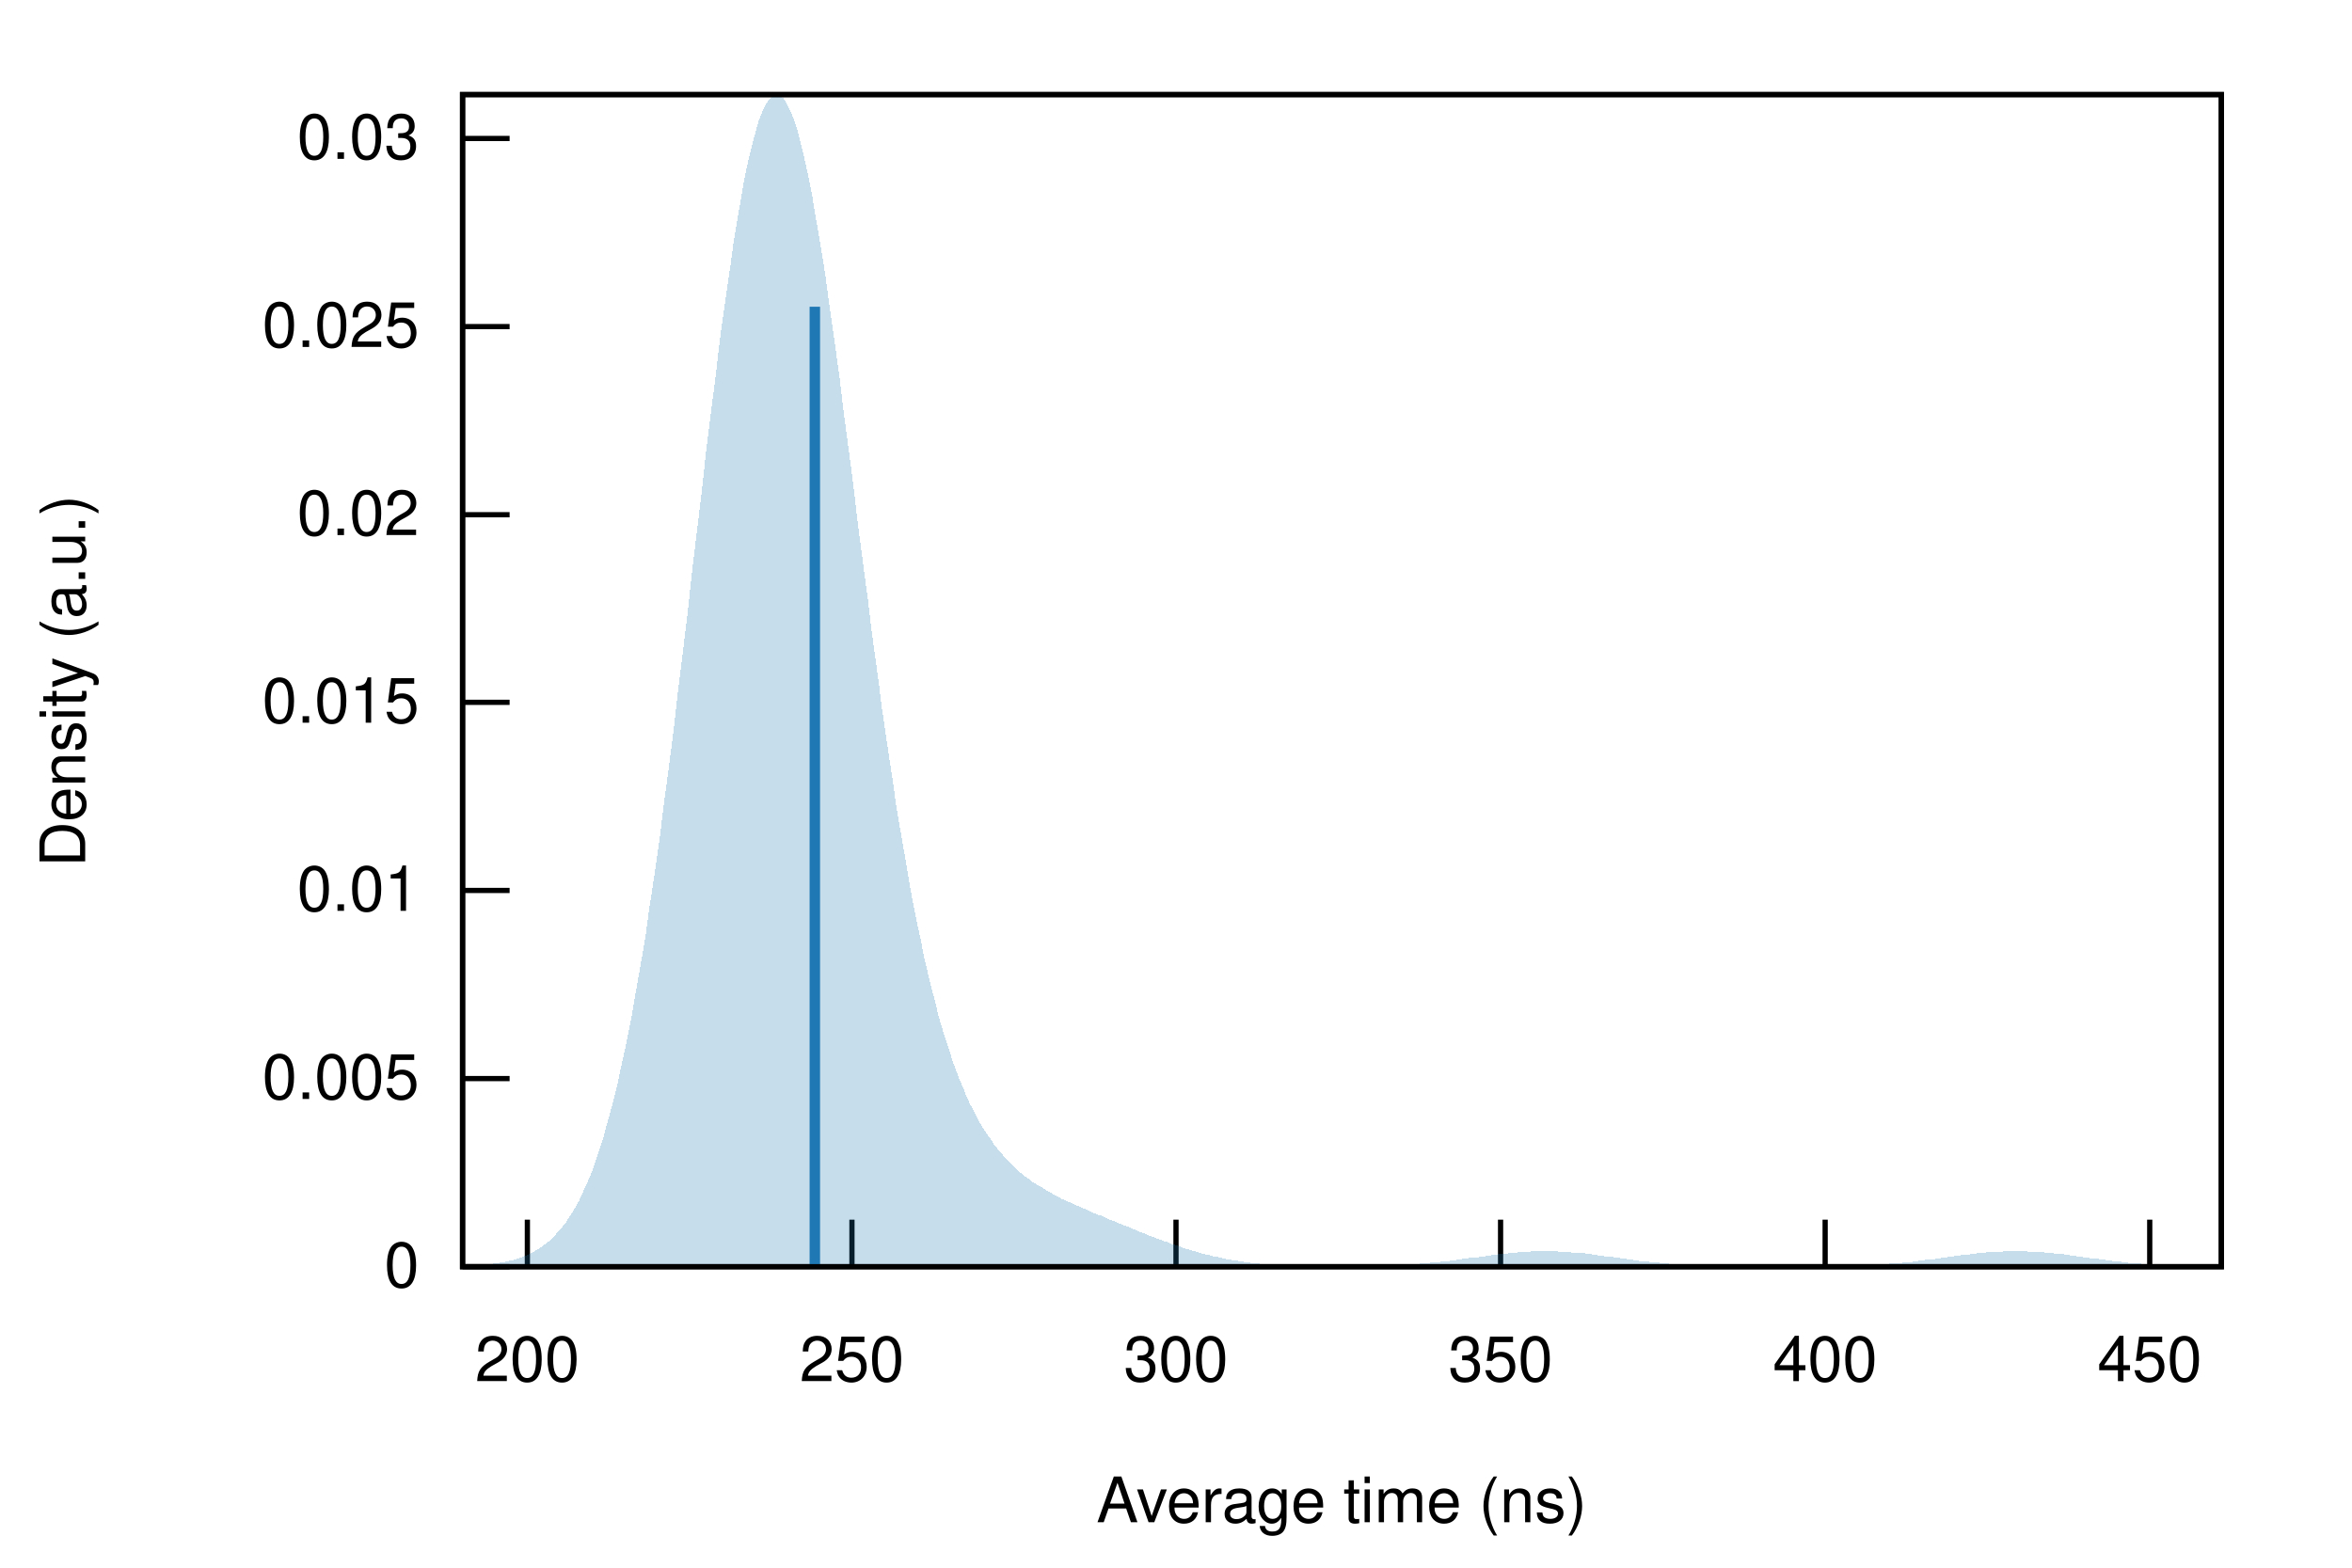
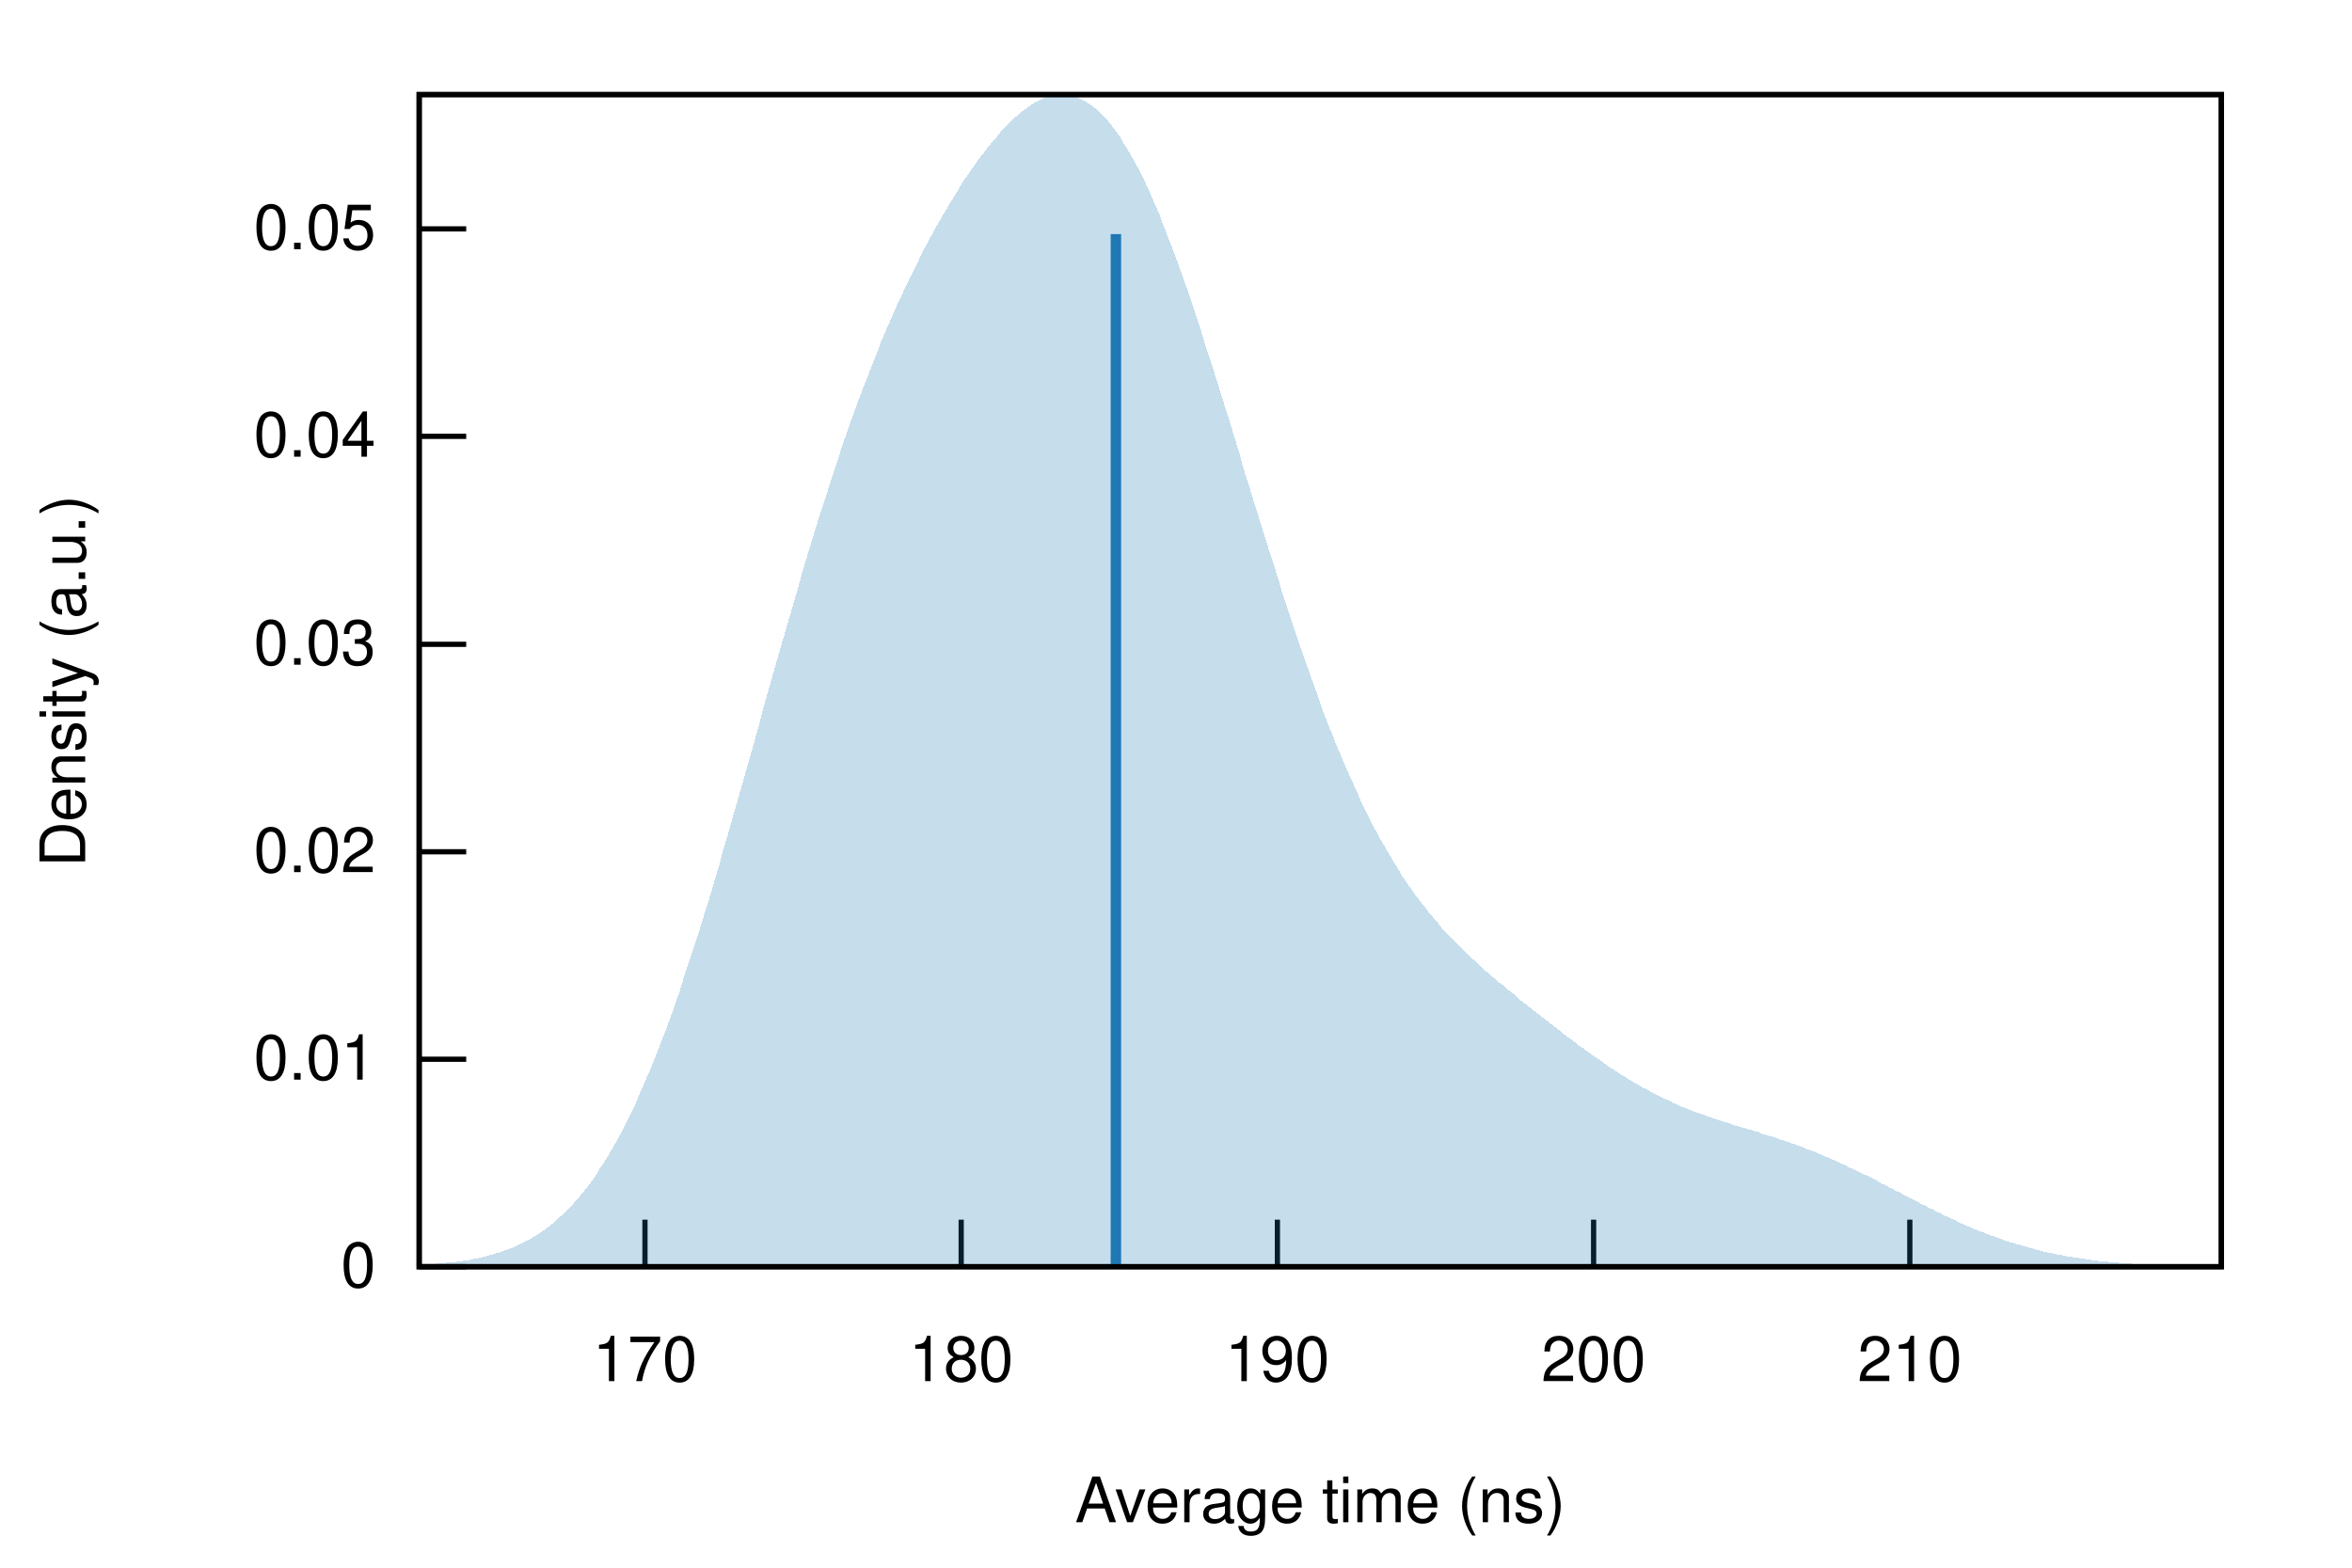
<svg xmlns="http://www.w3.org/2000/svg" xmlns:xlink="http://www.w3.org/1999/xlink" viewBox="0 0 450 300">
  <g id="gnuplot_canvas">
    <rect x="0" y="0" width="450" height="300" fill="none" />
    <defs>
      <circle id="gpDot" r="0.5" stroke-width="0.5" />
      <path id="gpPt0" stroke-width="0.222" stroke="currentColor" d="M-1,0 h2 M0,-1 v2" />
      <path id="gpPt1" stroke-width="0.222" stroke="currentColor" d="M-1,-1 L1,1 M1,-1 L-1,1" />
      <path id="gpPt2" stroke-width="0.222" stroke="currentColor" d="M-1,0 L1,0 M0,-1 L0,1 M-1,-1 L1,1 M-1,1 L1,-1" />
      <rect id="gpPt3" stroke-width="0.222" stroke="currentColor" x="-1" y="-1" width="2" height="2" />
      <rect id="gpPt4" stroke-width="0.222" stroke="currentColor" fill="currentColor" x="-1" y="-1" width="2" height="2" />
      <circle id="gpPt5" stroke-width="0.222" stroke="currentColor" cx="0" cy="0" r="1" />
      <use xlink:href="#gpPt5" id="gpPt6" fill="currentColor" stroke="none" />
      <path id="gpPt7" stroke-width="0.222" stroke="currentColor" d="M0,-1.33 L-1.33,0.67 L1.33,0.67 z" />
      <use xlink:href="#gpPt7" id="gpPt8" fill="currentColor" stroke="none" />
      <use xlink:href="#gpPt7" id="gpPt9" stroke="currentColor" transform="rotate(180)" />
      <use xlink:href="#gpPt9" id="gpPt10" fill="currentColor" stroke="none" />
      <use xlink:href="#gpPt3" id="gpPt11" stroke="currentColor" transform="rotate(45)" />
      <use xlink:href="#gpPt11" id="gpPt12" fill="currentColor" stroke="none" />
      <path id="gpPt13" stroke-width="0.222" stroke="currentColor" d="M0,1.330 L1.265,0.411 L0.782,-1.067 L-0.782,-1.076 L-1.265,0.411 z" />
      <use xlink:href="#gpPt13" id="gpPt14" fill="currentColor" stroke="none" />
      <filter id="textbox" filterUnits="objectBoundingBox" x="0" y="0" height="1" width="1">
        <feFlood flood-color="white" flood-opacity="1" result="bgnd" />
        <feComposite in="SourceGraphic" in2="bgnd" operator="atop" />
      </filter>
      <filter id="greybox" filterUnits="objectBoundingBox" x="0" y="0" height="1" width="1">
        <feFlood flood-color="lightgrey" flood-opacity="1" result="grey" />
        <feComposite in="SourceGraphic" in2="grey" operator="atop" />
      </filter>
    </defs>
    <g fill="none" color="white" stroke="currentColor" stroke-width="1.00" stroke-linecap="butt" stroke-linejoin="miter">
</g>
    <g fill="none" color="black" stroke="currentColor" stroke-width="1.00" stroke-linecap="butt" stroke-linejoin="miter">
-       <path stroke="black" d="M88.5,242.4 L97.5,242.4  " />
-       <g transform="translate(80.2,246.3)" stroke="none" fill="black" font-family="Helvetica" font-size="12.00" text-anchor="end">
+       <path stroke="black" d="M80.2,242.4 L89.2,242.4  " />
+       <g transform="translate(71.9,246.3)" stroke="none" fill="black" font-family="Helvetica" font-size="12.00" text-anchor="end">
        <text>
          <tspan font-family="Helvetica"> 0</tspan>
        </text>
      </g>
    </g>
    <g fill="none" color="black" stroke="currentColor" stroke-width="1.00" stroke-linecap="butt" stroke-linejoin="miter">
-       <path stroke="black" d="M88.5,206.4 L97.5,206.4  " />
-       <g transform="translate(80.2,210.3)" stroke="none" fill="black" font-family="Helvetica" font-size="12.00" text-anchor="end">
-         <text>
-           <tspan font-family="Helvetica"> 0.005</tspan>
-         </text>
-       </g>
-     </g>
-     <g fill="none" color="black" stroke="currentColor" stroke-width="1.00" stroke-linecap="butt" stroke-linejoin="miter">
-       <path stroke="black" d="M88.5,170.4 L97.5,170.4  " />
-       <g transform="translate(80.2,174.3)" stroke="none" fill="black" font-family="Helvetica" font-size="12.00" text-anchor="end">
+       <path stroke="black" d="M80.2,202.7 L89.2,202.7  " />
+       <g transform="translate(71.9,206.6)" stroke="none" fill="black" font-family="Helvetica" font-size="12.00" text-anchor="end">
        <text>
          <tspan font-family="Helvetica"> 0.01</tspan>
        </text>
      </g>
    </g>
    <g fill="none" color="black" stroke="currentColor" stroke-width="1.00" stroke-linecap="butt" stroke-linejoin="miter">
-       <path stroke="black" d="M88.5,134.4 L97.5,134.4  " />
-       <g transform="translate(80.2,138.3)" stroke="none" fill="black" font-family="Helvetica" font-size="12.00" text-anchor="end">
-         <text>
-           <tspan font-family="Helvetica"> 0.015</tspan>
-         </text>
-       </g>
-     </g>
-     <g fill="none" color="black" stroke="currentColor" stroke-width="1.00" stroke-linecap="butt" stroke-linejoin="miter">
-       <path stroke="black" d="M88.5,98.5 L97.5,98.5  " />
-       <g transform="translate(80.2,102.4)" stroke="none" fill="black" font-family="Helvetica" font-size="12.00" text-anchor="end">
+       <path stroke="black" d="M80.2,163.0 L89.2,163.0  " />
+       <g transform="translate(71.9,166.9)" stroke="none" fill="black" font-family="Helvetica" font-size="12.00" text-anchor="end">
        <text>
          <tspan font-family="Helvetica"> 0.02</tspan>
        </text>
      </g>
    </g>
    <g fill="none" color="black" stroke="currentColor" stroke-width="1.00" stroke-linecap="butt" stroke-linejoin="miter">
-       <path stroke="black" d="M88.5,62.5 L97.5,62.5  " />
-       <g transform="translate(80.2,66.4)" stroke="none" fill="black" font-family="Helvetica" font-size="12.00" text-anchor="end">
-         <text>
-           <tspan font-family="Helvetica"> 0.025</tspan>
-         </text>
-       </g>
-     </g>
-     <g fill="none" color="black" stroke="currentColor" stroke-width="1.00" stroke-linecap="butt" stroke-linejoin="miter">
-       <path stroke="black" d="M88.5,26.5 L97.5,26.5  " />
-       <g transform="translate(80.2,30.4)" stroke="none" fill="black" font-family="Helvetica" font-size="12.00" text-anchor="end">
+       <path stroke="black" d="M80.2,123.3 L89.2,123.3  " />
+       <g transform="translate(71.9,127.2)" stroke="none" fill="black" font-family="Helvetica" font-size="12.00" text-anchor="end">
        <text>
          <tspan font-family="Helvetica"> 0.03</tspan>
        </text>
      </g>
    </g>
    <g fill="none" color="black" stroke="currentColor" stroke-width="1.00" stroke-linecap="butt" stroke-linejoin="miter">
-       <path stroke="black" d="M100.9,242.4 L100.9,233.4  " />
-       <g transform="translate(100.9,264.3)" stroke="none" fill="black" font-family="Helvetica" font-size="12.00" text-anchor="middle">
+       <path stroke="black" d="M80.2,83.5 L89.2,83.5  " />
+       <g transform="translate(71.9,87.4)" stroke="none" fill="black" font-family="Helvetica" font-size="12.00" text-anchor="end">
+         <text>
+           <tspan font-family="Helvetica"> 0.04</tspan>
+         </text>
+       </g>
+     </g>
+     <g fill="none" color="black" stroke="currentColor" stroke-width="1.00" stroke-linecap="butt" stroke-linejoin="miter">
+       <path stroke="black" d="M80.2,43.8 L89.2,43.8  " />
+       <g transform="translate(71.9,47.7)" stroke="none" fill="black" font-family="Helvetica" font-size="12.00" text-anchor="end">
+         <text>
+           <tspan font-family="Helvetica"> 0.05</tspan>
+         </text>
+       </g>
+     </g>
+     <g fill="none" color="black" stroke="currentColor" stroke-width="1.00" stroke-linecap="butt" stroke-linejoin="miter">
+       <path stroke="black" d="M123.4,242.4 L123.4,233.4  " />
+       <g transform="translate(123.4,264.3)" stroke="none" fill="black" font-family="Helvetica" font-size="12.00" text-anchor="middle">
+         <text>
+           <tspan font-family="Helvetica"> 170</tspan>
+         </text>
+       </g>
+     </g>
+     <g fill="none" color="black" stroke="currentColor" stroke-width="1.00" stroke-linecap="butt" stroke-linejoin="miter">
+       <path stroke="black" d="M183.9,242.4 L183.9,233.4  " />
+       <g transform="translate(183.9,264.3)" stroke="none" fill="black" font-family="Helvetica" font-size="12.00" text-anchor="middle">
+         <text>
+           <tspan font-family="Helvetica"> 180</tspan>
+         </text>
+       </g>
+     </g>
+     <g fill="none" color="black" stroke="currentColor" stroke-width="1.00" stroke-linecap="butt" stroke-linejoin="miter">
+       <path stroke="black" d="M244.4,242.4 L244.4,233.4  " />
+       <g transform="translate(244.4,264.3)" stroke="none" fill="black" font-family="Helvetica" font-size="12.00" text-anchor="middle">
+         <text>
+           <tspan font-family="Helvetica"> 190</tspan>
+         </text>
+       </g>
+     </g>
+     <g fill="none" color="black" stroke="currentColor" stroke-width="1.00" stroke-linecap="butt" stroke-linejoin="miter">
+       <path stroke="black" d="M304.9,242.4 L304.9,233.4  " />
+       <g transform="translate(304.9,264.3)" stroke="none" fill="black" font-family="Helvetica" font-size="12.00" text-anchor="middle">
        <text>
          <tspan font-family="Helvetica"> 200</tspan>
        </text>
      </g>
    </g>
    <g fill="none" color="black" stroke="currentColor" stroke-width="1.00" stroke-linecap="butt" stroke-linejoin="miter">
-       <path stroke="black" d="M163.0,242.4 L163.0,233.4  " />
-       <g transform="translate(163.0,264.3)" stroke="none" fill="black" font-family="Helvetica" font-size="12.00" text-anchor="middle">
+       <path stroke="black" d="M365.4,242.4 L365.4,233.4  " />
+       <g transform="translate(365.4,264.3)" stroke="none" fill="black" font-family="Helvetica" font-size="12.00" text-anchor="middle">
        <text>
-           <tspan font-family="Helvetica"> 250</tspan>
-         </text>
-       </g>
-     </g>
-     <g fill="none" color="black" stroke="currentColor" stroke-width="1.00" stroke-linecap="butt" stroke-linejoin="miter">
-       <path stroke="black" d="M225.0,242.4 L225.0,233.4  " />
-       <g transform="translate(225.0,264.3)" stroke="none" fill="black" font-family="Helvetica" font-size="12.00" text-anchor="middle">
-         <text>
-           <tspan font-family="Helvetica"> 300</tspan>
-         </text>
-       </g>
-     </g>
-     <g fill="none" color="black" stroke="currentColor" stroke-width="1.00" stroke-linecap="butt" stroke-linejoin="miter">
-       <path stroke="black" d="M287.1,242.4 L287.1,233.4  " />
-       <g transform="translate(287.1,264.3)" stroke="none" fill="black" font-family="Helvetica" font-size="12.00" text-anchor="middle">
-         <text>
-           <tspan font-family="Helvetica"> 350</tspan>
-         </text>
-       </g>
-     </g>
-     <g fill="none" color="black" stroke="currentColor" stroke-width="1.00" stroke-linecap="butt" stroke-linejoin="miter">
-       <path stroke="black" d="M349.2,242.4 L349.2,233.4  " />
-       <g transform="translate(349.2,264.3)" stroke="none" fill="black" font-family="Helvetica" font-size="12.00" text-anchor="middle">
-         <text>
-           <tspan font-family="Helvetica"> 400</tspan>
-         </text>
-       </g>
-     </g>
-     <g fill="none" color="black" stroke="currentColor" stroke-width="1.00" stroke-linecap="butt" stroke-linejoin="miter">
-       <path stroke="black" d="M411.3,242.4 L411.3,233.4  " />
-       <g transform="translate(411.3,264.3)" stroke="none" fill="black" font-family="Helvetica" font-size="12.00" text-anchor="middle">
-         <text>
-           <tspan font-family="Helvetica"> 450</tspan>
+           <tspan font-family="Helvetica"> 210</tspan>
        </text>
      </g>
    </g>
    <g fill="none" color="black" stroke="currentColor" stroke-width="1.00" stroke-linecap="butt" stroke-linejoin="miter">
</g>
    <g fill="none" color="black" stroke="currentColor" stroke-width="1.00" stroke-linecap="butt" stroke-linejoin="miter">
-       <path stroke="black" d="M88.5,18.1 L88.5,242.4 L425.0,242.4 L425.0,18.1 L88.5,18.1 Z  " />
+       <path stroke="black" d="M80.2,18.1 L80.2,242.4 L425.0,242.4 L425.0,18.1 L80.2,18.1 Z  " />
    </g>
    <g fill="none" color="black" stroke="currentColor" stroke-width="1.00" stroke-linecap="butt" stroke-linejoin="miter">
      <g transform="translate(16.3,130.3) rotate(270)" stroke="none" fill="black" font-family="Helvetica" font-size="12.00" text-anchor="middle">
        <text>
          <tspan font-family="Helvetica">Density (a.u.)</tspan>
        </text>
      </g>
    </g>
    <g fill="none" color="black" stroke="currentColor" stroke-width="1.00" stroke-linecap="butt" stroke-linejoin="miter">
-       <g transform="translate(256.7,291.3)" stroke="none" fill="black" font-family="Helvetica" font-size="12.00" text-anchor="middle">
+       <g transform="translate(252.6,291.3)" stroke="none" fill="black" font-family="Helvetica" font-size="12.00" text-anchor="middle">
        <text>
          <tspan font-family="Helvetica">Average time (ns)</tspan>
        </text>
      </g>
    </g>
    <g fill="none" color="black" stroke="currentColor" stroke-width="1.00" stroke-linecap="butt" stroke-linejoin="miter">
</g>
    <g id="gnuplot_plot_1">
      <g fill="none" color="black" stroke="currentColor" stroke-width="1.00" stroke-linecap="butt" stroke-linejoin="miter">
        <g stroke="none" shape-rendering="crispEdges">
-           <polygon fill="rgb( 31, 120, 180)" fill-opacity="0.25" points="88.5,242.3 89.2,242.2 89.8,242.2 90.5,242.2 91.2,242.1 91.9,242.1 92.5,242.0 93.2,242.0 93.9,241.9 94.6,241.8 95.2,241.7 95.9,241.6 96.6,241.5 97.3,241.3 97.9,241.2 98.6,241.0 99.3,240.8 100.0,240.5 100.6,240.3 101.3,240.0 102.0,239.6 102.7,239.2 103.3,238.8 104.0,238.3 104.7,237.8 105.4,237.2 106.0,236.6 106.7,235.8 107.4,235.0 108.1,234.2 108.7,233.2 109.4,232.2 110.1,231.0 110.8,229.8 111.4,228.4 112.1,226.9 112.8,225.3 113.5,223.6 114.1,221.7 114.8,219.7 115.5,217.5 116.1,215.2 116.8,212.7 117.5,210.1 118.2,207.3 118.8,204.3 119.5,201.2 120.2,197.8 120.9,194.3 121.5,190.6 122.2,186.7 122.9,182.7 123.6,178.5 124.2,174.0 124.9,169.5 125.6,164.7 126.3,159.8 126.9,154.7 127.6,149.6 128.3,144.2 129.0,138.8 129.6,133.2 130.3,127.6 131.0,121.9 131.7,116.1 132.3,110.3 133.0,104.5 133.7,98.7 134.4,92.9 135.0,87.2 135.7,81.5 136.4,76.0 137.1,70.5 137.7,65.2 138.4,60.1 139.1,55.2 139.8,50.5 140.4,46.0 141.1,41.8 141.8,37.9 142.4,34.3 143.1,31.0 143.8,28.1 144.5,25.5 145.1,23.3 145.8,21.5 146.5,20.0 147.2,19.0 147.8,18.3 148.5,18.1 149.2,18.3 149.9,18.8 150.5,19.8 151.2,21.2 151.9,22.9 152.6,25.0 153.2,27.5 153.9,30.3 154.6,33.5 155.3,36.9 155.9,40.6 156.6,44.6 157.3,48.8 158.0,53.3 158.6,57.9 159.3,62.7 160.0,67.7 160.7,72.8 161.3,78.0 162.0,83.2 162.7,88.5 163.4,93.9 164.0,99.2 164.7,104.6 165.4,109.9 166.1,115.1 166.7,120.3 167.4,125.4 168.1,130.4 168.7,135.3 169.4,140.1 170.1,144.8 170.8,149.3 171.4,153.7 172.1,157.9 172.8,162.0 173.5,165.9 174.1,169.7 174.8,173.3 175.5,176.8 176.2,180.0 176.8,183.2 177.5,186.1 178.2,189.0 178.9,191.6 179.5,194.2 180.2,196.6 180.9,198.8 181.6,200.9 182.2,202.9 182.9,204.8 183.6,206.6 184.3,208.2 184.9,209.8 185.6,211.3 186.3,212.6 187.0,213.9 187.6,215.1 188.3,216.2 189.0,217.3 189.7,218.2 190.3,219.2 191.0,220.0 191.7,220.8 192.3,221.6 193.0,222.3 193.7,223.0 194.4,223.6 195.0,224.2 195.7,224.8 196.4,225.3 197.1,225.8 197.7,226.3 198.4,226.7 199.1,227.1 199.8,227.5 200.4,227.9 201.1,228.3 201.8,228.7 202.5,229.0 203.1,229.4 203.8,229.7 204.5,230.0 205.2,230.3 205.8,230.6 206.5,230.9 207.2,231.2 207.9,231.5 208.5,231.8 209.2,232.1 209.9,232.4 210.6,232.6 211.2,232.9 211.9,233.2 212.6,233.5 213.3,233.7 213.9,234.0 214.6,234.3 215.3,234.6 216.0,234.8 216.6,235.1 217.3,235.4 218.0,235.7 218.6,235.9 219.3,236.2 220.0,236.5 220.7,236.7 221.3,237.0 222.0,237.2 222.7,237.5 223.4,237.7 224.0,238.0 224.7,238.2 225.4,238.4 226.1,238.7 226.7,238.9 227.4,239.1 228.1,239.3 228.8,239.5 229.4,239.7 230.1,239.9 230.8,240.1 231.5,240.2 232.1,240.4 232.8,240.5 233.5,240.7 234.2,240.8 234.8,241.0 235.5,241.1 236.2,241.2 236.9,241.3 237.5,241.4 238.2,241.5 238.9,241.6 239.6,241.7 240.2,241.7 240.9,241.8 241.6,241.9 242.3,241.9 242.9,242.0 243.6,242.0 244.3,242.1 244.9,242.1 245.6,242.1 246.3,242.2 247.0,242.2 247.6,242.2 248.3,242.2 249.0,242.3 249.7,242.3 250.3,242.3 251.0,242.3 251.7,242.3 252.4,242.3 253.0,242.3 253.7,242.3 254.4,242.3 255.1,242.3 255.7,242.3 256.4,242.3 257.1,242.3 257.8,242.3 258.4,242.3 259.1,242.3 259.8,242.3 260.5,242.3 261.1,242.3 261.8,242.3 262.5,242.3 263.2,242.3 263.8,242.2 264.5,242.2 265.2,242.2 265.9,242.2 266.5,242.1 267.2,242.1 267.9,242.1 268.6,242.0 269.2,242.0 269.9,242.0 270.6,241.9 271.2,241.9 271.9,241.8 272.6,241.8 273.3,241.7 273.9,241.6 274.6,241.6 275.3,241.5 276.0,241.4 276.6,241.3 277.3,241.3 278.0,241.2 278.7,241.1 279.3,241.0 280.0,240.9 280.7,240.8 281.4,240.7 282.0,240.6 282.7,240.6 283.4,240.5 284.1,240.4 284.7,240.3 285.4,240.2 286.1,240.1 286.8,240.0 287.4,239.9 288.1,239.9 288.8,239.8 289.5,239.7 290.1,239.7 290.8,239.6 291.5,239.6 292.2,239.5 292.8,239.5 293.5,239.4 294.2,239.4 294.9,239.4 295.5,239.4 296.2,239.4 296.9,239.4 297.5,239.4 298.2,239.5 298.9,239.5 299.6,239.5 300.2,239.6 300.9,239.7 301.6,239.7 302.3,239.8 302.9,239.8 303.6,239.9 304.3,240.0 305.0,240.1 305.6,240.2 306.3,240.3 307.0,240.4 307.7,240.4 308.3,240.5 309.0,240.6 309.7,240.7 310.4,240.8 311.0,240.9 311.7,241.0 312.4,241.1 313.1,241.2 313.7,241.3 314.4,241.3 315.1,241.4 315.8,241.5 316.4,241.6 317.1,241.6 317.8,241.7 318.5,241.7 319.1,241.8 319.8,241.9 320.5,241.9 321.2,242.0 321.8,242.0 322.5,242.0 323.2,242.1 323.8,242.1 324.5,242.1 325.2,242.2 325.9,242.2 326.5,242.2 327.2,242.2 327.9,242.3 328.6,242.3 329.2,242.3 329.9,242.3 330.6,242.3 331.3,242.3 331.9,242.3 332.6,242.3 333.3,242.4 334.0,242.4 334.6,242.4 335.3,242.4 336.0,242.4 336.7,242.4 337.3,242.4 338.0,242.4 338.7,242.4 339.4,242.4 340.0,242.4 340.7,242.4 341.4,242.4 342.1,242.4 342.7,242.4 343.4,242.4 344.1,242.4 344.8,242.4 345.4,242.4 346.1,242.4 346.8,242.4 347.4,242.4 348.1,242.3 348.8,242.3 349.5,242.3 350.1,242.3 350.8,242.3 351.5,242.3 352.2,242.3 352.8,242.3 353.5,242.2 354.2,242.2 354.9,242.2 355.5,242.2 356.2,242.2 356.9,242.1 357.6,242.1 358.2,242.1 358.9,242.0 359.6,242.0 360.3,241.9 360.9,241.9 361.6,241.8 362.3,241.8 363.0,241.7 363.6,241.7 364.3,241.6 365.0,241.5 365.7,241.5 366.3,241.4 367.0,241.3 367.7,241.2 368.4,241.1 369.0,241.1 369.7,241.0 370.4,240.9 371.1,240.8 371.7,240.7 372.4,240.6 373.1,240.5 373.7,240.4 374.4,240.3 375.1,240.2 375.8,240.1 376.4,240.1 377.1,240.0 377.8,239.9 378.5,239.8 379.1,239.8 379.8,239.7 380.5,239.6 381.2,239.6 381.8,239.5 382.5,239.5 383.2,239.5 383.9,239.4 384.5,239.4 385.2,239.4 385.9,239.4 386.6,239.4 387.2,239.4 387.9,239.5 388.6,239.5 389.3,239.5 389.9,239.6 390.6,239.6 391.3,239.7 392.0,239.7 392.6,239.8 393.3,239.9 394.0,240.0 394.7,240.0 395.3,240.1 396.0,240.2 396.7,240.3 397.4,240.4 398.0,240.5 398.7,240.6 399.4,240.7 400.0,240.8 400.7,240.9 401.4,240.9 402.1,241.0 402.7,241.1 403.4,241.2 404.1,241.3 404.8,241.4 405.4,241.4 406.1,241.5 406.8,241.6 407.5,241.7 408.1,241.7 408.8,241.8 409.5,241.8 410.2,241.9 410.8,241.9 411.5,242.0 412.2,242.0 412.9,242.1 413.5,242.1 414.2,242.1 414.9,242.2 415.6,242.2 416.2,242.2 416.9,242.2 417.6,242.2 418.3,242.3 418.9,242.3 419.6,242.3 420.3,242.3 421.0,242.3 421.6,242.3 422.3,242.3 423.0,242.3 423.7,242.4 424.3,242.4 425.0,242.4 425.0,242.4 424.3,242.4 423.7,242.4 423.0,242.4 422.3,242.4 421.6,242.4 421.0,242.4 420.3,242.4 419.6,242.4 418.9,242.4 418.3,242.4 417.6,242.4 416.9,242.4 416.2,242.4 415.6,242.4 414.9,242.4 414.2,242.4 413.5,242.4 412.9,242.4 412.2,242.4 411.5,242.4 410.8,242.4 410.2,242.4 409.5,242.4 408.8,242.4 408.1,242.4 407.5,242.4 406.8,242.4 406.1,242.4 405.4,242.4 404.8,242.4 404.1,242.4 403.4,242.4 402.7,242.4 402.1,242.4 401.4,242.4 400.7,242.4 400.0,242.4 399.4,242.4 398.7,242.4 398.0,242.4 397.4,242.4 396.7,242.4 396.0,242.4 395.3,242.4 394.7,242.4 394.0,242.4 393.3,242.4 392.6,242.4 392.0,242.4 391.3,242.4 390.6,242.4 389.9,242.4 389.3,242.4 388.6,242.4 387.9,242.4 387.2,242.4 386.6,242.4 385.9,242.4 385.2,242.4 384.5,242.4 383.9,242.4 383.2,242.4 382.5,242.4 381.8,242.4 381.2,242.4 380.5,242.4 379.8,242.4 379.1,242.4 378.5,242.4 377.8,242.4 377.1,242.4 376.4,242.4 375.8,242.4 375.1,242.4 374.4,242.4 373.7,242.4 373.1,242.4 372.4,242.4 371.7,242.4 371.1,242.4 370.4,242.4 369.7,242.4 369.0,242.4 368.4,242.4 367.7,242.4 367.0,242.4 366.3,242.4 365.7,242.4 365.0,242.4 364.3,242.4 363.6,242.4 363.0,242.4 362.3,242.4 361.6,242.4 360.9,242.4 360.3,242.4 359.6,242.4 358.9,242.4 358.2,242.4 357.6,242.4 356.9,242.4 356.2,242.4 355.5,242.4 354.9,242.4 354.2,242.4 353.5,242.4 352.8,242.4 352.2,242.4 351.5,242.4 350.8,242.4 350.1,242.4 349.5,242.4 348.8,242.4 348.1,242.4 347.4,242.4 346.8,242.4 346.1,242.4 345.4,242.4 344.8,242.4 344.1,242.4 343.4,242.4 342.7,242.4 342.1,242.4 341.4,242.4 340.7,242.4 340.0,242.4 339.4,242.4 338.7,242.4 338.0,242.4 337.3,242.4 336.7,242.4 336.0,242.4 335.3,242.4 334.6,242.4 334.0,242.4 333.3,242.4 332.6,242.4 331.9,242.4 331.3,242.4 330.6,242.4 329.9,242.4 329.2,242.4 328.6,242.4 327.9,242.4 327.2,242.4 326.5,242.4 325.9,242.4 325.2,242.4 324.5,242.4 323.8,242.4 323.2,242.4 322.5,242.4 321.8,242.4 321.2,242.4 320.5,242.4 319.8,242.4 319.1,242.4 318.5,242.4 317.8,242.4 317.1,242.4 316.4,242.4 315.8,242.4 315.1,242.4 314.4,242.4 313.7,242.4 313.1,242.4 312.4,242.4 311.7,242.4 311.0,242.4 310.4,242.4 309.7,242.4 309.0,242.4 308.3,242.4 307.7,242.4 307.0,242.4 306.3,242.4 305.6,242.4 305.0,242.4 304.3,242.4 303.6,242.4 302.9,242.4 302.3,242.4 301.6,242.4 300.9,242.4 300.2,242.4 299.6,242.4 298.9,242.4 298.2,242.4 297.5,242.4 296.9,242.4 296.2,242.4 295.5,242.4 294.9,242.4 294.2,242.4 293.5,242.4 292.8,242.4 292.2,242.4 291.5,242.4 290.8,242.4 290.1,242.4 289.5,242.4 288.8,242.4 288.1,242.4 287.4,242.4 286.8,242.4 286.1,242.4 285.4,242.4 284.7,242.4 284.1,242.4 283.4,242.4 282.7,242.4 282.0,242.4 281.4,242.4 280.7,242.4 280.0,242.4 279.3,242.4 278.7,242.4 278.0,242.4 277.3,242.4 276.6,242.4 276.0,242.4 275.3,242.4 274.6,242.4 273.9,242.4 273.3,242.4 272.6,242.4 271.9,242.4 271.2,242.4 270.6,242.4 269.9,242.4 269.2,242.4 268.6,242.4 267.9,242.4 267.2,242.4 266.5,242.4 265.9,242.4 265.2,242.4 264.5,242.4 263.8,242.4 263.2,242.4 262.5,242.4 261.8,242.4 261.1,242.4 260.5,242.4 259.8,242.4 259.1,242.4 258.4,242.4 257.8,242.4 257.1,242.4 256.4,242.4 255.7,242.4 255.1,242.4 254.4,242.4 253.7,242.4 253.0,242.4 252.4,242.4 251.7,242.4 251.0,242.4 250.3,242.4 249.7,242.4 249.0,242.4 248.3,242.4 247.6,242.4 247.0,242.4 246.3,242.4 245.6,242.4 244.9,242.4 244.3,242.4 243.6,242.4 242.9,242.4 242.3,242.4 241.6,242.4 240.9,242.4 240.2,242.4 239.6,242.4 238.9,242.4 238.2,242.4 237.5,242.4 236.9,242.4 236.2,242.4 235.5,242.4 234.8,242.4 234.2,242.4 233.5,242.4 232.8,242.4 232.1,242.4 231.5,242.4 230.8,242.4 230.1,242.4 229.4,242.4 228.8,242.4 228.1,242.4 227.4,242.4 226.7,242.4 226.1,242.4 225.4,242.4 224.7,242.4 224.0,242.4 223.4,242.4 222.7,242.4 222.0,242.4 221.3,242.4 220.7,242.4 220.0,242.4 219.3,242.4 218.6,242.4 218.0,242.4 217.3,242.4 216.6,242.4 216.0,242.4 215.3,242.4 214.6,242.4 213.9,242.4 213.3,242.4 212.6,242.4 211.9,242.4 211.2,242.4 210.6,242.4 209.9,242.4 209.2,242.4 208.5,242.4 207.9,242.4 207.2,242.4 206.5,242.4 205.8,242.4 205.2,242.4 204.5,242.4 203.8,242.4 203.1,242.4 202.5,242.4 201.8,242.4 201.1,242.4 200.4,242.4 199.8,242.4 199.1,242.4 198.4,242.4 197.7,242.4 197.1,242.4 196.4,242.4 195.7,242.4 195.0,242.4 194.4,242.4 193.7,242.4 193.0,242.4 192.3,242.4 191.7,242.4 191.0,242.4 190.3,242.4 189.7,242.4 189.0,242.4 188.3,242.4 187.6,242.4 187.0,242.4 186.3,242.4 185.6,242.4 184.9,242.4 184.3,242.4 183.6,242.4 182.9,242.4 182.2,242.4 181.6,242.4 180.9,242.4 180.2,242.4 179.5,242.4 178.9,242.4 178.2,242.4 177.5,242.4 176.8,242.4 176.2,242.4 175.5,242.4 174.8,242.4 174.1,242.4 173.5,242.4 172.8,242.4 172.1,242.4 171.4,242.4 170.8,242.4 170.1,242.4 169.4,242.4 168.7,242.4 168.1,242.4 167.4,242.4 166.7,242.4 166.1,242.4 165.4,242.4 164.7,242.4 164.0,242.4 163.4,242.4 162.7,242.4 162.0,242.4 161.3,242.4 160.7,242.4 160.0,242.4 159.3,242.4 158.6,242.4 158.0,242.4 157.3,242.4 156.6,242.4 155.9,242.4 155.3,242.4 154.6,242.4 153.9,242.4 153.2,242.4 152.6,242.4 151.9,242.4 151.2,242.4 150.5,242.4 149.9,242.4 149.2,242.4 148.5,242.4 147.8,242.4 147.2,242.4 146.5,242.4 145.8,242.4 145.1,242.4 144.5,242.4 143.8,242.4 143.1,242.4 142.4,242.4 141.8,242.4 141.1,242.4 140.4,242.4 139.8,242.4 139.1,242.4 138.4,242.4 137.7,242.4 137.1,242.4 136.4,242.4 135.7,242.4 135.0,242.4 134.4,242.4 133.7,242.4 133.0,242.4 132.3,242.4 131.7,242.4 131.0,242.4 130.3,242.4 129.6,242.4 129.0,242.4 128.3,242.4 127.6,242.4 126.9,242.4 126.3,242.4 125.6,242.4 124.9,242.4 124.2,242.4 123.6,242.4 122.9,242.4 122.2,242.4 121.5,242.4 120.9,242.4 120.2,242.4 119.5,242.4 118.8,242.4 118.2,242.4 117.5,242.4 116.8,242.4 116.1,242.4 115.5,242.4 114.8,242.4 114.1,242.4 113.5,242.4 112.8,242.4 112.1,242.4 111.4,242.4 110.8,242.4 110.1,242.4 109.4,242.4 108.7,242.4 108.1,242.4 107.4,242.4 106.7,242.4 106.0,242.4 105.4,242.4 104.7,242.4 104.0,242.4 103.3,242.4 102.7,242.4 102.0,242.4 101.3,242.4 100.6,242.4 100.0,242.4 99.3,242.4 98.6,242.4 97.9,242.4 97.3,242.4 96.6,242.4 95.9,242.4 95.2,242.4 94.6,242.4 93.9,242.4 93.2,242.4 92.5,242.4 91.9,242.4 91.2,242.4 90.5,242.4 89.8,242.4 89.2,242.4 88.5,242.4 " />
+           <polygon fill="rgb( 31, 120, 180)" fill-opacity="0.25" points="80.2,242.1 80.9,242.0 81.6,242.0 82.3,241.9 83.0,241.9 83.7,241.8 84.3,241.8 85.0,241.7 85.7,241.6 86.4,241.6 87.1,241.5 87.8,241.4 88.5,241.3 89.2,241.2 89.9,241.1 90.6,240.9 91.3,240.8 91.9,240.7 92.6,240.5 93.3,240.3 94.0,240.1 94.7,239.9 95.4,239.7 96.1,239.5 96.8,239.2 97.5,239.0 98.2,238.7 98.9,238.4 99.5,238.1 100.2,237.7 100.9,237.4 101.6,237.0 102.3,236.6 103.0,236.1 103.7,235.7 104.4,235.2 105.1,234.6 105.8,234.1 106.5,233.5 107.1,232.9 107.8,232.3 108.5,231.6 109.2,230.9 109.9,230.1 110.6,229.3 111.3,228.5 112.0,227.6 112.7,226.7 113.4,225.8 114.1,224.8 114.7,223.7 115.4,222.7 116.1,221.6 116.8,220.4 117.5,219.2 118.2,217.9 118.9,216.7 119.6,215.3 120.3,213.9 121.0,212.5 121.7,211.0 122.3,209.5 123.0,207.9 123.7,206.3 124.4,204.7 125.1,202.9 125.8,201.2 126.5,199.4 127.2,197.6 127.9,195.7 128.6,193.8 129.3,191.8 130.0,189.8 130.6,187.8 131.3,185.7 132.0,183.6 132.7,181.5 133.4,179.3 134.1,177.1 134.8,174.8 135.5,172.6 136.2,170.3 136.9,167.9 137.6,165.6 138.2,163.2 138.9,160.9 139.6,158.5 140.3,156.0 141.0,153.6 141.7,151.2 142.4,148.7 143.1,146.3 143.8,143.8 144.5,141.3 145.2,138.8 145.8,136.4 146.5,133.9 147.2,131.4 147.9,129.0 148.6,126.5 149.3,124.1 150.0,121.7 150.7,119.3 151.4,116.9 152.1,114.5 152.8,112.1 153.4,109.8 154.1,107.5 154.8,105.2 155.5,102.9 156.2,100.6 156.9,98.4 157.6,96.2 158.3,94.1 159.0,91.9 159.7,89.8 160.4,87.7 161.0,85.7 161.7,83.7 162.4,81.7 163.1,79.7 163.8,77.8 164.5,75.9 165.2,74.1 165.9,72.3 166.6,70.5 167.3,68.7 168.0,67.0 168.6,65.3 169.3,63.7 170.0,62.1 170.7,60.5 171.4,58.9 172.1,57.4 172.8,55.9 173.5,54.4 174.2,53.0 174.9,51.6 175.6,50.2 176.2,48.8 176.9,47.5 177.6,46.2 178.3,44.9 179.0,43.6 179.7,42.4 180.4,41.2 181.1,40.0 181.8,38.8 182.5,37.7 183.2,36.6 183.8,35.5 184.5,34.4 185.2,33.4 185.9,32.4 186.6,31.4 187.3,30.4 188.0,29.5 188.7,28.6 189.4,27.7 190.1,26.9 190.8,26.1 191.4,25.3 192.1,24.5 192.8,23.8 193.5,23.1 194.2,22.5 194.9,21.9 195.6,21.3 196.3,20.8 197.0,20.3 197.7,19.8 198.4,19.4 199.0,19.1 199.7,18.8 200.4,18.5 201.1,18.4 201.8,18.2 202.5,18.1 203.2,18.1 203.9,18.1 204.6,18.2 205.3,18.4 206.0,18.6 206.6,18.9 207.3,19.2 208.0,19.6 208.7,20.1 209.4,20.6 210.1,21.2 210.8,21.9 211.5,22.6 212.2,23.4 212.9,24.3 213.6,25.2 214.3,26.2 214.9,27.3 215.6,28.4 216.3,29.6 217.0,30.8 217.7,32.1 218.4,33.5 219.1,34.9 219.8,36.4 220.5,38.0 221.2,39.6 221.9,41.2 222.5,42.9 223.2,44.7 223.9,46.5 224.6,48.3 225.3,50.2 226.0,52.1 226.7,54.1 227.4,56.1 228.1,58.1 228.8,60.2 229.5,62.3 230.1,64.4 230.8,66.6 231.5,68.7 232.2,70.9 232.9,73.1 233.6,75.4 234.3,77.6 235.0,79.8 235.7,82.1 236.4,84.4 237.1,86.6 237.7,88.9 238.4,91.2 239.1,93.4 239.8,95.7 240.5,97.9 241.2,100.2 241.9,102.4 242.6,104.6 243.3,106.9 244.0,109.0 244.7,111.2 245.3,113.4 246.0,115.5 246.7,117.6 247.4,119.7 248.1,121.8 248.8,123.8 249.5,125.8 250.2,127.8 250.9,129.8 251.6,131.7 252.3,133.6 252.9,135.5 253.6,137.3 254.3,139.1 255.0,140.8 255.7,142.6 256.4,144.2 257.1,145.9 257.8,147.5 258.5,149.1 259.2,150.6 259.9,152.1 260.5,153.6 261.2,155.0 261.9,156.4 262.6,157.8 263.3,159.1 264.0,160.4 264.7,161.6 265.4,162.8 266.1,164.0 266.8,165.2 267.5,166.3 268.1,167.4 268.8,168.4 269.5,169.4 270.2,170.4 270.9,171.4 271.6,172.3 272.3,173.2 273.0,174.1 273.7,175.0 274.4,175.8 275.1,176.6 275.7,177.4 276.4,178.2 277.1,178.9 277.8,179.6 278.5,180.4 279.2,181.0 279.9,181.7 280.6,182.4 281.3,183.1 282.0,183.7 282.7,184.3 283.3,185.0 284.0,185.6 284.7,186.2 285.4,186.8 286.1,187.4 286.8,188.0 287.5,188.5 288.2,189.1 288.9,189.7 289.6,190.2 290.3,190.8 290.9,191.4 291.6,191.9 292.3,192.5 293.0,193.0 293.7,193.6 294.4,194.1 295.1,194.7 295.8,195.2 296.5,195.8 297.2,196.3 297.9,196.8 298.6,197.4 299.2,197.9 299.9,198.4 300.6,198.9 301.3,199.4 302.0,200.0 302.7,200.5 303.4,201.0 304.1,201.5 304.8,202.0 305.5,202.5 306.2,202.9 306.8,203.4 307.5,203.9 308.2,204.4 308.9,204.8 309.6,205.3 310.3,205.7 311.0,206.1 311.7,206.6 312.4,207.0 313.1,207.4 313.8,207.8 314.4,208.2 315.1,208.5 315.8,208.9 316.5,209.3 317.2,209.6 317.9,210.0 318.6,210.3 319.3,210.6 320.0,211.0 320.7,211.3 321.4,211.6 322.0,211.9 322.7,212.1 323.4,212.4 324.1,212.7 324.8,212.9 325.5,213.2 326.2,213.4 326.9,213.7 327.6,213.9 328.3,214.2 329.0,214.4 329.6,214.6 330.3,214.8 331.0,215.0 331.7,215.3 332.4,215.5 333.1,215.7 333.8,215.9 334.5,216.1 335.2,216.3 335.9,216.5 336.6,216.7 337.2,217.0 337.9,217.2 338.6,217.4 339.3,217.6 340.0,217.8 340.7,218.1 341.4,218.3 342.1,218.5 342.8,218.8 343.5,219.0 344.2,219.3 344.8,219.5 345.5,219.8 346.2,220.1 346.9,220.3 347.6,220.6 348.3,220.9 349.0,221.2 349.7,221.5 350.4,221.8 351.1,222.1 351.8,222.4 352.4,222.7 353.1,223.0 353.8,223.4 354.5,223.7 355.2,224.0 355.9,224.4 356.6,224.7 357.3,225.0 358.0,225.4 358.7,225.7 359.4,226.1 360.0,226.5 360.7,226.8 361.4,227.2 362.1,227.5 362.8,227.9 363.5,228.2 364.2,228.6 364.9,229.0 365.6,229.3 366.3,229.7 367.0,230.0 367.6,230.4 368.3,230.7 369.0,231.1 369.7,231.4 370.4,231.8 371.1,232.1 371.8,232.5 372.5,232.8 373.2,233.1 373.9,233.4 374.6,233.8 375.2,234.1 375.9,234.4 376.6,234.7 377.3,235.0 378.0,235.3 378.7,235.6 379.4,235.8 380.1,236.1 380.8,236.4 381.5,236.6 382.2,236.9 382.9,237.1 383.5,237.4 384.2,237.6 384.9,237.8 385.6,238.0 386.3,238.2 387.0,238.4 387.7,238.6 388.4,238.8 389.1,239.0 389.8,239.2 390.5,239.4 391.1,239.5 391.8,239.7 392.5,239.8 393.2,240.0 393.9,240.1 394.6,240.2 395.3,240.4 396.0,240.5 396.7,240.6 397.4,240.7 398.1,240.8 398.7,240.9 399.4,241.0 400.1,241.1 400.8,241.2 401.5,241.3 402.2,241.3 402.9,241.4 403.6,241.5 404.3,241.5 405.0,241.6 405.7,241.7 406.3,241.7 407.0,241.8 407.7,241.8 408.4,241.9 409.1,241.9 409.8,241.9 410.5,242.0 411.2,242.0 411.9,242.0 412.6,242.1 413.3,242.1 413.9,242.1 414.6,242.1 415.3,242.2 416.0,242.2 416.7,242.2 417.4,242.2 418.1,242.2 418.8,242.3 419.5,242.3 420.2,242.3 420.9,242.3 421.5,242.3 422.2,242.3 422.9,242.3 423.6,242.3 424.3,242.3 425.0,242.3 425.0,242.4 424.3,242.4 423.6,242.4 422.9,242.4 422.2,242.4 421.5,242.4 420.9,242.4 420.2,242.4 419.5,242.4 418.8,242.4 418.1,242.4 417.4,242.4 416.7,242.4 416.0,242.4 415.3,242.4 414.6,242.4 413.9,242.4 413.3,242.4 412.6,242.4 411.9,242.4 411.2,242.4 410.5,242.4 409.8,242.4 409.1,242.4 408.4,242.4 407.7,242.4 407.0,242.4 406.3,242.4 405.7,242.4 405.0,242.4 404.3,242.4 403.6,242.4 402.9,242.4 402.2,242.4 401.5,242.4 400.8,242.4 400.1,242.4 399.4,242.4 398.7,242.4 398.1,242.4 397.4,242.4 396.7,242.4 396.0,242.4 395.3,242.4 394.6,242.4 393.9,242.4 393.2,242.4 392.5,242.4 391.8,242.4 391.1,242.4 390.5,242.4 389.8,242.4 389.1,242.4 388.4,242.4 387.7,242.4 387.0,242.4 386.3,242.4 385.6,242.4 384.9,242.4 384.2,242.4 383.5,242.4 382.9,242.4 382.2,242.4 381.5,242.4 380.8,242.4 380.1,242.4 379.4,242.4 378.7,242.4 378.0,242.4 377.3,242.4 376.6,242.4 375.9,242.4 375.2,242.4 374.6,242.4 373.9,242.4 373.2,242.4 372.5,242.4 371.8,242.4 371.1,242.4 370.4,242.4 369.7,242.4 369.0,242.4 368.3,242.4 367.6,242.4 367.0,242.4 366.3,242.4 365.6,242.4 364.9,242.4 364.2,242.4 363.5,242.4 362.8,242.4 362.1,242.4 361.4,242.4 360.7,242.4 360.0,242.4 359.4,242.4 358.7,242.4 358.0,242.4 357.3,242.4 356.6,242.4 355.9,242.4 355.2,242.4 354.5,242.4 353.8,242.4 353.1,242.4 352.4,242.4 351.8,242.4 351.1,242.4 350.4,242.4 349.7,242.4 349.0,242.4 348.3,242.4 347.6,242.4 346.9,242.4 346.2,242.4 345.5,242.4 344.8,242.4 344.2,242.4 343.5,242.4 342.8,242.4 342.1,242.4 341.4,242.4 340.7,242.4 340.0,242.4 339.3,242.4 338.6,242.4 337.9,242.4 337.2,242.4 336.6,242.4 335.9,242.4 335.2,242.4 334.5,242.4 333.8,242.4 333.1,242.4 332.4,242.4 331.7,242.4 331.0,242.4 330.3,242.4 329.6,242.4 329.0,242.4 328.3,242.4 327.6,242.4 326.9,242.4 326.2,242.4 325.5,242.4 324.8,242.4 324.1,242.4 323.4,242.4 322.7,242.4 322.0,242.4 321.4,242.4 320.7,242.4 320.0,242.4 319.3,242.4 318.6,242.4 317.9,242.4 317.2,242.4 316.5,242.4 315.8,242.4 315.1,242.4 314.4,242.4 313.8,242.4 313.1,242.4 312.4,242.4 311.7,242.4 311.0,242.4 310.3,242.4 309.6,242.4 308.9,242.4 308.2,242.4 307.5,242.4 306.8,242.4 306.2,242.4 305.5,242.4 304.8,242.4 304.1,242.4 303.4,242.4 302.7,242.4 302.0,242.4 301.3,242.4 300.6,242.4 299.9,242.4 299.2,242.4 298.6,242.4 297.9,242.4 297.2,242.4 296.5,242.4 295.8,242.4 295.1,242.4 294.4,242.4 293.7,242.4 293.0,242.4 292.3,242.4 291.6,242.4 290.9,242.4 290.3,242.4 289.6,242.4 288.9,242.4 288.2,242.4 287.5,242.4 286.8,242.4 286.1,242.4 285.4,242.4 284.7,242.4 284.0,242.4 283.3,242.4 282.7,242.4 282.0,242.4 281.3,242.4 280.6,242.4 279.9,242.4 279.2,242.4 278.5,242.4 277.8,242.4 277.1,242.4 276.4,242.4 275.7,242.4 275.1,242.4 274.4,242.4 273.7,242.4 273.0,242.4 272.3,242.4 271.6,242.4 270.9,242.4 270.2,242.4 269.5,242.4 268.8,242.4 268.1,242.4 267.5,242.4 266.8,242.4 266.1,242.4 265.4,242.4 264.7,242.4 264.0,242.4 263.3,242.4 262.6,242.4 261.9,242.4 261.2,242.4 260.5,242.4 259.9,242.4 259.2,242.4 258.5,242.4 257.8,242.4 257.1,242.4 256.4,242.4 255.7,242.4 255.0,242.4 254.3,242.4 253.6,242.4 252.9,242.4 252.3,242.4 251.6,242.4 250.9,242.4 250.2,242.4 249.5,242.4 248.8,242.4 248.1,242.4 247.4,242.4 246.7,242.4 246.0,242.4 245.3,242.4 244.7,242.4 244.0,242.4 243.3,242.4 242.6,242.4 241.9,242.4 241.2,242.4 240.5,242.4 239.8,242.4 239.1,242.4 238.4,242.4 237.7,242.4 237.1,242.4 236.4,242.4 235.7,242.4 235.0,242.4 234.3,242.4 233.6,242.4 232.9,242.4 232.2,242.4 231.5,242.4 230.8,242.4 230.1,242.4 229.5,242.4 228.8,242.4 228.1,242.4 227.4,242.4 226.7,242.4 226.0,242.4 225.3,242.4 224.6,242.4 223.9,242.4 223.2,242.4 222.5,242.4 221.9,242.4 221.2,242.4 220.5,242.4 219.8,242.4 219.1,242.4 218.4,242.4 217.7,242.4 217.0,242.4 216.3,242.4 215.6,242.4 214.9,242.4 214.3,242.4 213.6,242.4 212.9,242.4 212.2,242.4 211.5,242.4 210.8,242.4 210.1,242.4 209.4,242.4 208.7,242.4 208.0,242.4 207.3,242.4 206.6,242.4 206.0,242.4 205.3,242.4 204.6,242.4 203.9,242.4 203.2,242.4 202.5,242.4 201.8,242.4 201.1,242.4 200.4,242.4 199.7,242.4 199.0,242.4 198.4,242.4 197.7,242.4 197.0,242.4 196.3,242.4 195.6,242.4 194.9,242.4 194.2,242.4 193.5,242.4 192.8,242.4 192.1,242.4 191.4,242.4 190.8,242.4 190.1,242.4 189.4,242.4 188.7,242.4 188.0,242.4 187.3,242.4 186.6,242.4 185.9,242.4 185.2,242.4 184.5,242.4 183.8,242.4 183.2,242.4 182.5,242.4 181.8,242.4 181.1,242.4 180.4,242.4 179.7,242.4 179.0,242.4 178.3,242.4 177.6,242.4 176.9,242.4 176.2,242.4 175.6,242.4 174.9,242.4 174.2,242.4 173.5,242.4 172.8,242.4 172.1,242.4 171.4,242.4 170.7,242.4 170.0,242.4 169.3,242.4 168.6,242.4 168.0,242.4 167.3,242.4 166.6,242.4 165.9,242.4 165.2,242.4 164.5,242.4 163.8,242.4 163.1,242.4 162.4,242.4 161.7,242.4 161.0,242.4 160.4,242.4 159.7,242.4 159.0,242.4 158.3,242.4 157.6,242.4 156.9,242.4 156.2,242.4 155.5,242.4 154.8,242.4 154.1,242.4 153.4,242.4 152.8,242.4 152.1,242.4 151.4,242.4 150.7,242.4 150.0,242.4 149.3,242.4 148.6,242.4 147.9,242.4 147.2,242.4 146.5,242.4 145.8,242.4 145.2,242.4 144.5,242.4 143.8,242.4 143.1,242.4 142.4,242.4 141.7,242.4 141.0,242.4 140.3,242.4 139.6,242.4 138.9,242.4 138.2,242.4 137.6,242.4 136.9,242.4 136.2,242.4 135.5,242.4 134.8,242.4 134.1,242.4 133.4,242.4 132.7,242.4 132.0,242.4 131.3,242.4 130.6,242.4 130.0,242.4 129.3,242.4 128.6,242.4 127.9,242.4 127.2,242.4 126.5,242.4 125.8,242.4 125.1,242.4 124.4,242.4 123.7,242.4 123.0,242.4 122.3,242.4 121.7,242.4 121.0,242.4 120.3,242.4 119.6,242.4 118.9,242.4 118.2,242.4 117.5,242.4 116.8,242.4 116.1,242.4 115.4,242.4 114.7,242.4 114.1,242.4 113.4,242.4 112.7,242.4 112.0,242.4 111.3,242.4 110.6,242.4 109.9,242.4 109.2,242.4 108.5,242.4 107.8,242.4 107.1,242.4 106.5,242.4 105.8,242.4 105.1,242.4 104.4,242.4 103.7,242.4 103.0,242.4 102.3,242.4 101.6,242.4 100.9,242.4 100.2,242.4 99.5,242.4 98.9,242.4 98.2,242.4 97.5,242.4 96.8,242.4 96.1,242.4 95.4,242.4 94.7,242.4 94.0,242.4 93.3,242.4 92.6,242.4 91.9,242.4 91.3,242.4 90.6,242.4 89.9,242.4 89.2,242.4 88.5,242.4 87.8,242.4 87.1,242.4 86.4,242.4 85.7,242.4 85.0,242.4 84.3,242.4 83.7,242.4 83.0,242.4 82.3,242.4 81.6,242.4 80.9,242.4 80.2,242.4 " />
        </g>
      </g>
    </g>
    <g id="gnuplot_plot_2">
      <g fill="none" color="white" stroke="rgb( 31, 120, 180)" stroke-width="2.00" stroke-linecap="butt" stroke-linejoin="miter">
</g>
      <g fill="none" color="black" stroke="currentColor" stroke-width="2.00" stroke-linecap="butt" stroke-linejoin="miter">
-         <path stroke="rgb( 31, 120, 180)" d="M155.9,242.4 L155.9,58.7  " />
+         <path stroke="rgb( 31, 120, 180)" d="M213.5,242.4 L213.5,44.8  " />
      </g>
    </g>
    <g fill="none" color="black" stroke="currentColor" stroke-width="2.00" stroke-linecap="butt" stroke-linejoin="miter">
</g>
    <g fill="none" color="black" stroke="black" stroke-width="1.00" stroke-linecap="butt" stroke-linejoin="miter">
</g>
    <g fill="none" color="black" stroke="currentColor" stroke-width="1.00" stroke-linecap="butt" stroke-linejoin="miter">
-       <path stroke="black" d="M88.5,18.1 L88.5,242.4 L425.0,242.4 L425.0,18.1 L88.5,18.1 Z  " />
+       <path stroke="black" d="M80.2,18.1 L80.2,242.4 L425.0,242.4 L425.0,18.1 L80.2,18.1 Z  " />
    </g>
    <g fill="none" color="black" stroke="currentColor" stroke-width="1.00" stroke-linecap="butt" stroke-linejoin="miter">
</g>
  </g>
</svg>
